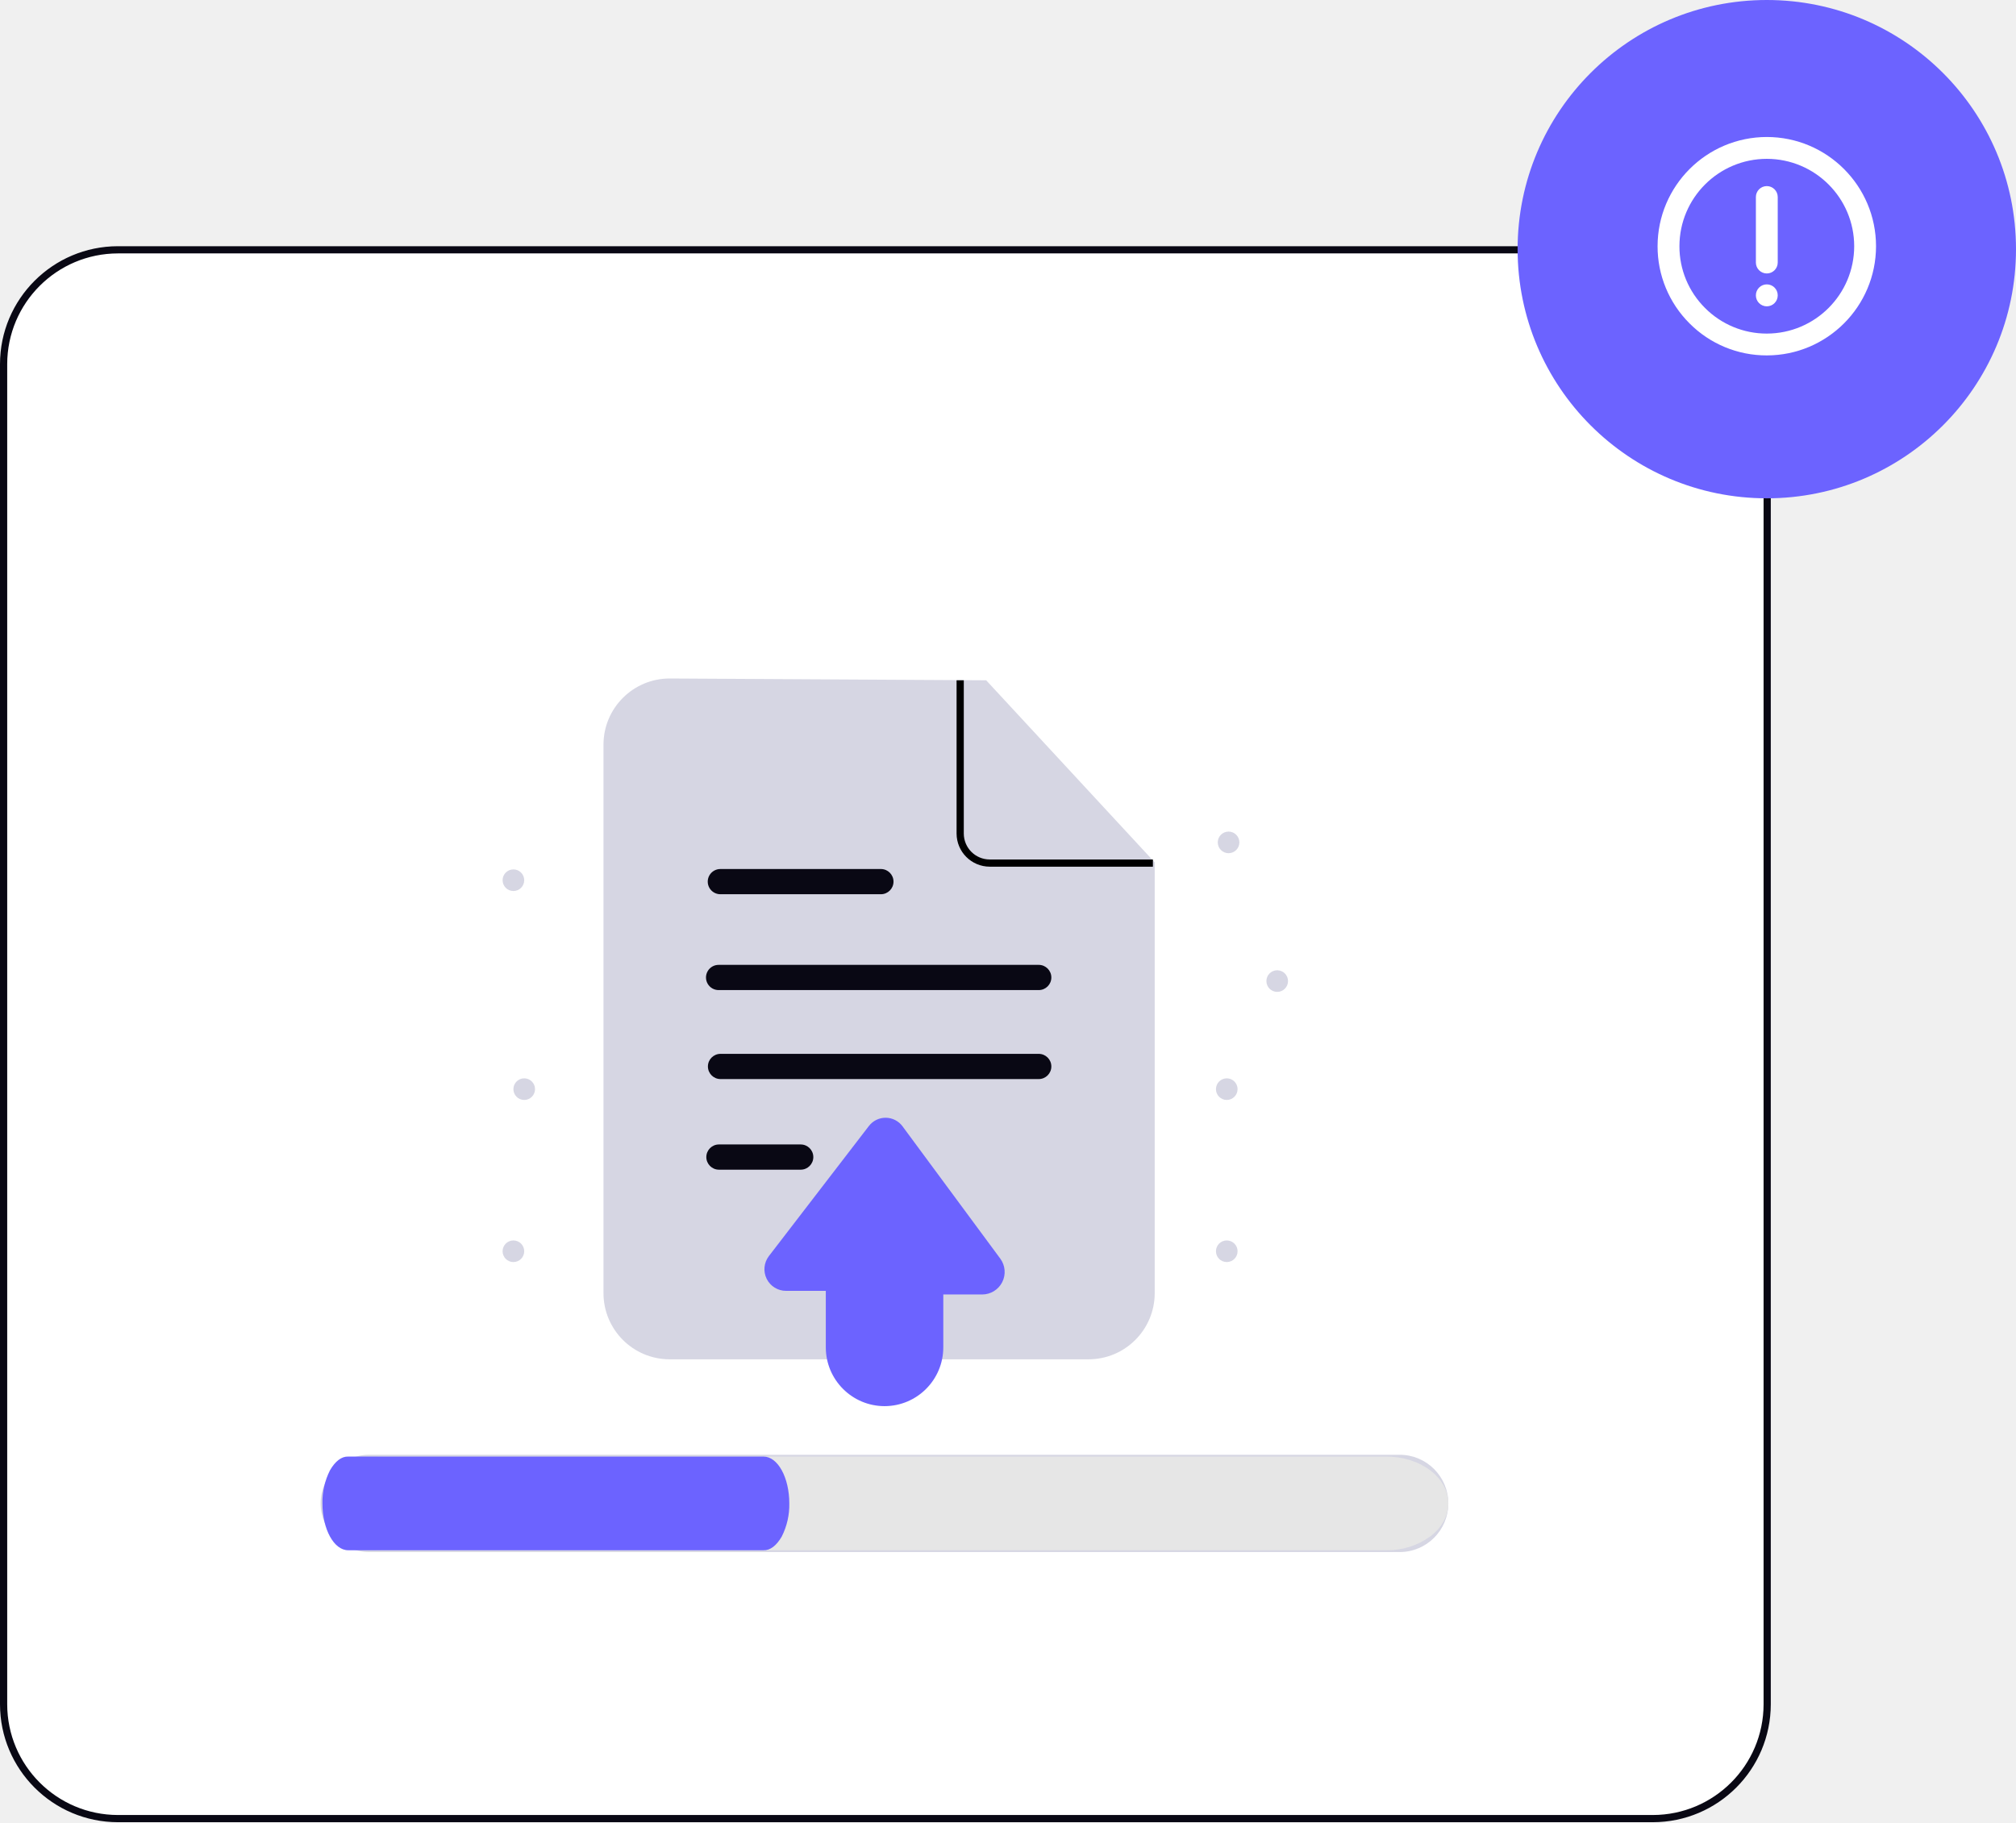
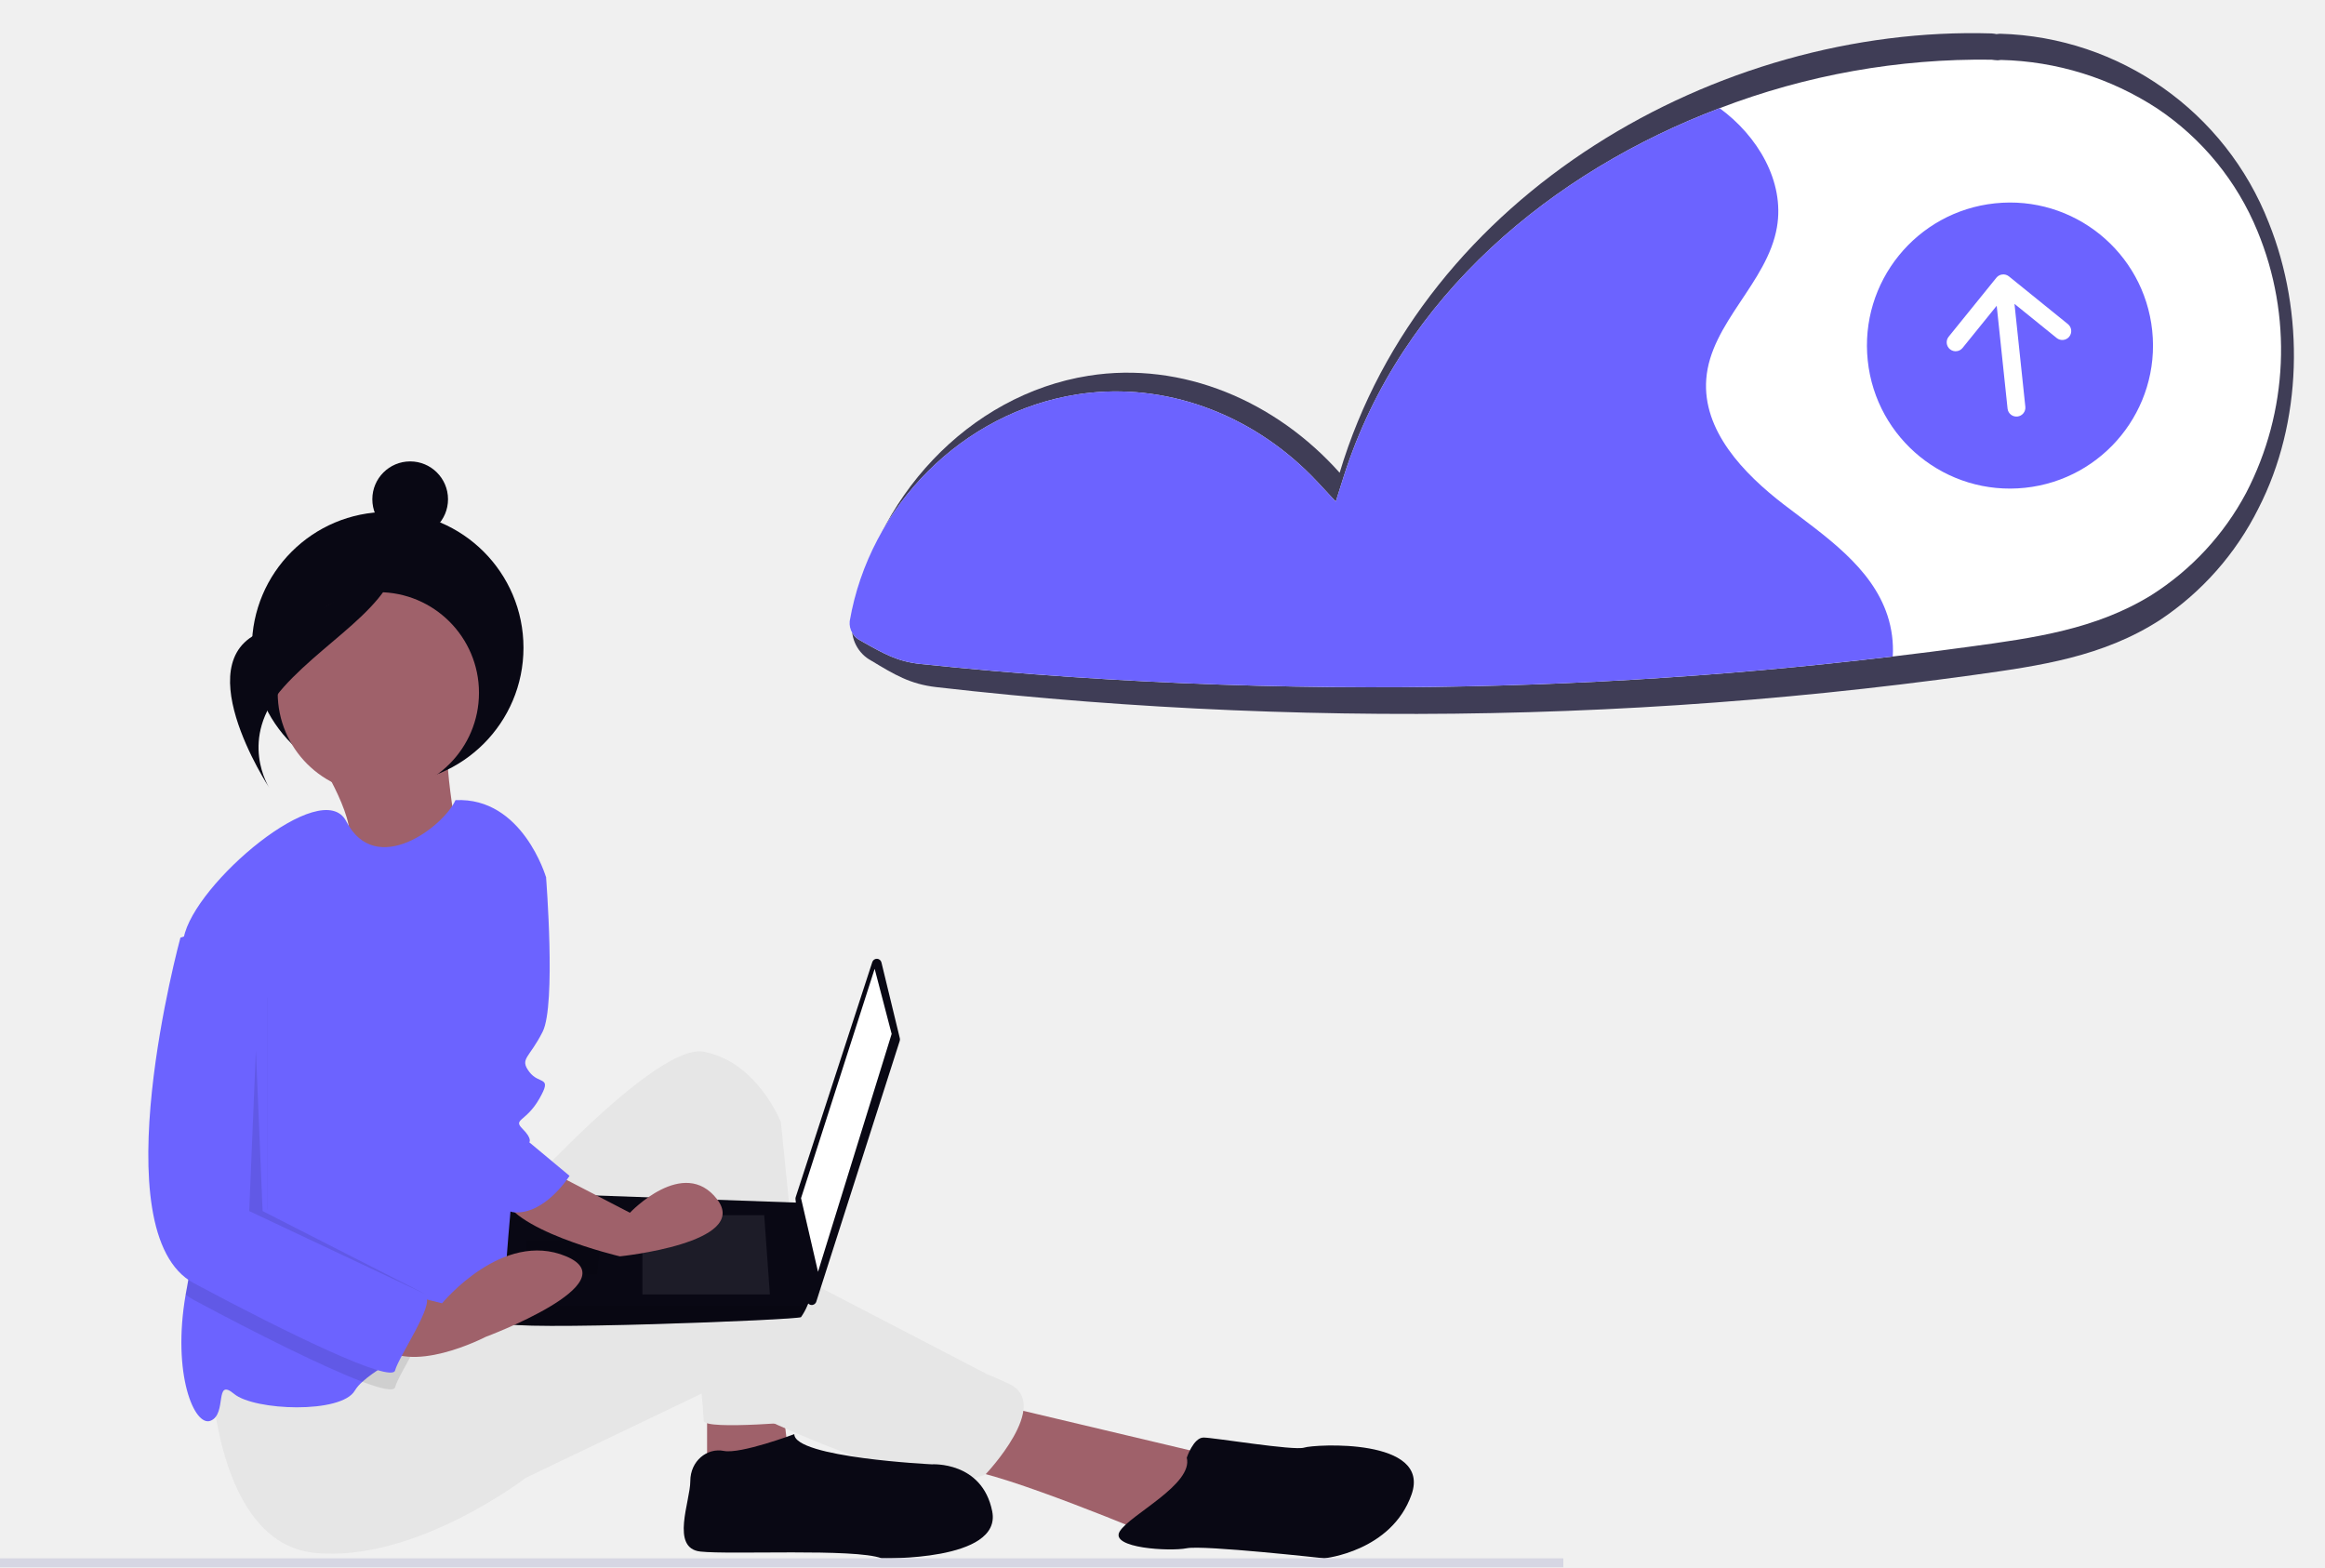
- <svg xmlns="http://www.w3.org/2000/svg" width="884.948" height="800" viewBox="0 0 884.948 800" role="img" artist="Katerina Limpitsouni" source="https://undraw.co/">
-   <g transform="translate(-517.525 -140)">
-     <path d="M769.084,859.961H95.322a50.249,50.249,0,0,1-50.191-50.193V221.408a50.249,50.249,0,0,1,50.191-50.191H769.084a50.249,50.249,0,0,1,50.193,50.191V809.769a50.25,50.25,0,0,1-50.193,50.192Z" transform="translate(473.977 78.457)" fill="#fff" />
-     <path d="M769.149,861.607H95.386a51.832,51.832,0,0,1-51.773-51.774V221.472A51.831,51.831,0,0,1,95.386,169.7H769.149a51.832,51.832,0,0,1,51.774,51.773v588.36a51.832,51.832,0,0,1-51.774,51.774ZM95.386,172.862a48.664,48.664,0,0,0-48.61,48.61V809.833a48.666,48.666,0,0,0,48.61,48.611H769.149a48.667,48.667,0,0,0,48.611-48.611V221.472a48.666,48.666,0,0,0-48.611-48.61Z" transform="translate(473.912 78.393)" fill="#090814" />
-     <path d="M652.3,721.432H199.992a21.35,21.35,0,0,1,0-42.7H652.3a21.35,21.35,0,0,1,0,42.7Z" transform="translate(479.633 99.957)" fill="#d6d6e3" />
-     <path d="M673.62,700.05c0,5.678-3.057,10.818-7.978,14.534A32.1,32.1,0,0,1,646.4,720.61H206.624c-15.035,0-27.224-9.2-27.224-20.56,0-5.677,3.057-10.817,7.98-14.534a31.986,31.986,0,0,1,19.244-6.026H646.4C661.431,679.49,673.62,688.7,673.62,700.05Z" transform="translate(479.664 99.989)" fill="#e6e6e6" />
-     <path d="M510.686,650.671h-183.9a29.066,29.066,0,0,1-29.032-29.034V380.8a29.066,29.066,0,0,1,29.032-29.032l138.955.792L539.72,432.5V621.637A29.066,29.066,0,0,1,510.686,650.671Z" transform="translate(484.68 86.106)" fill="#d6d6e3" />
-     <path d="M417.663,443.087h-70.4a5.536,5.536,0,1,1,0-11.071h70.4a5.535,5.535,0,0,1,0,11.071Z" transform="translate(486.543 89.506)" fill="#090814" />
-     <path d="M486.977,483.457H346.526a5.536,5.536,0,1,1,0-11.071H486.977a5.535,5.535,0,1,1,0,11.071Z" transform="translate(486.512 91.216)" fill="#090814" />
-     <path d="M486.946,520.936H347.262a5.535,5.535,0,1,1,0-11.07H486.946a5.535,5.535,0,0,1,0,11.07Z" transform="translate(486.543 92.803)" fill="#090814" />
-     <path d="M382.494,559.1H346.526a5.536,5.536,0,0,1,0-11.071h35.968a5.535,5.535,0,0,1,0,11.071Z" transform="translate(486.512 94.42)" fill="#090814" />
-     <path d="M532.63,434.356H461.008A14.576,14.576,0,0,1,446.449,419.8V352.525h3.163V419.8a11.409,11.409,0,0,0,11.4,11.4H532.63v3.163Z" transform="translate(490.979 86.138)" />
-     <path d="M418.258,663.393a25.816,25.816,0,0,1-25.786-25.786V612.785H375.021a9.5,9.5,0,0,1-7.529-15.284L411.4,540.383a9.229,9.229,0,0,1,14.74.142l42.911,58.089a9.881,9.881,0,0,1-7.949,15.752H444.044v23.241a25.816,25.816,0,0,1-25.786,25.786Z" transform="translate(487.551 93.943)" fill="#6c63ff" />
-     <circle cx="4.745" cy="4.745" r="4.745" transform="translate(1052.074 505.087)" fill="#d6d6e3" />
-     <circle cx="4.745" cy="4.745" r="4.745" transform="translate(1073.426 565.974)" fill="#d6d6e3" />
-     <circle cx="4.745" cy="4.745" r="4.745" transform="translate(738.146 521.692)" fill="#d6d6e3" />
-     <circle cx="4.745" cy="4.745" r="4.745" transform="translate(742.893 613.42)" fill="#d6d6e3" />
-     <circle cx="4.745" cy="4.745" r="4.745" transform="translate(738.146 684.587)" fill="#d6d6e3" />
-     <circle cx="4.745" cy="4.745" r="4.745" transform="translate(1051.283 684.587)" fill="#d6d6e3" />
-     <circle cx="4.745" cy="4.745" r="4.745" transform="translate(1051.283 613.42)" fill="#d6d6e3" />
-     <circle cx="109.387" cy="109.387" r="109.387" transform="translate(1183.699 140)" fill="#6c63ff" />
-     <path d="M-9375.958,4747.846a47.659,47.659,0,0,1-14.044-33.9,48.006,48.006,0,0,1,47.955-47.95,48,48,0,0,1,47.936,47.95,48,48,0,0,1-47.936,47.941A47.63,47.63,0,0,1-9375.958,4747.846Zm-4.452-33.9a38.1,38.1,0,0,0,11.233,27.117,38.149,38.149,0,0,0,27.13,11.242,38.4,38.4,0,0,0,38.353-38.358,38.4,38.4,0,0,0-38.353-38.358A38.4,38.4,0,0,0-9380.41,4713.95Zm33.56,21.593v-.045a4.793,4.793,0,0,1,4.8-4.791,4.794,4.794,0,0,1,4.789,4.791v.045a4.8,4.8,0,0,1-4.789,4.8A4.8,4.8,0,0,1-9346.851,4735.542Zm0-14.428v-28.767a4.794,4.794,0,0,1,4.8-4.791,4.8,4.8,0,0,1,4.789,4.791v28.767a4.8,4.8,0,0,1-4.789,4.8A4.8,4.8,0,0,1-9346.851,4721.114Z" transform="translate(10635.143 -4465.853)" fill="#fff" />
-     <path d="M384.336,700.05a30.833,30.833,0,0,1-3.308,14.534c-2.323,4.024-5.121,6.137-7.981,6.026H190.689c-6.234,0-11.289-9.2-11.289-20.56a30.829,30.829,0,0,1,3.309-14.534c2.321-4.031,5.12-6.145,7.98-6.026h182.36C379.282,679.49,384.336,688.7,384.336,700.05Z" transform="translate(479.664 99.989)" fill="#6c63ff" />
+ <svg xmlns="http://www.w3.org/2000/svg" width="791.308" height="533.417" viewBox="0 0 791.308 533.417" role="img" artist="Katerina Limpitsouni" source="https://undraw.co/">
+   <g id="Group_220" data-name="Group 220" transform="translate(-564 -273)">
+     <path id="Path_3373-110" data-name="Path 3373" d="M493.855,75.971a101.112,101.112,0,0,0-84.09-73.538c-.436-.065-.85.021-1.285-.009a12,12,0,0,0-1.714-.416C314.918-10.482,208.893,35.743,170.614,127.37c-18.952-26.415-49.169-43.481-81.488-41.784C47.9,87.751,11.511,119.332.365,160.87A12.539,12.539,0,0,0,5.55,174.278c7.2,5.428,12.122,9.233,20.984,11.208q25.02,5.578,50.219,10.219,49.17,9.055,98.854,14.641A1397.476,1397.476,0,0,0,378.083,218.4c22.511-.738,44.219-1.524,64.844-11.978a98.157,98.157,0,0,0,37.2-34.158C498.134,144.768,502.891,107.816,493.855,75.971Z" transform="matrix(0.995, -0.105, 0.105, 0.995, 836.816, 325.088)" fill="#3f3d56" />
+     <path id="Path_3374-111" data-name="Path 3374" d="M490.285,69.2a92.311,92.311,0,0,0-29.515-45.029,101.432,101.432,0,0,0-51.11-22h-1.135l-1.054-.189a7.327,7.327,0,0,0-1.027-.243,249.13,249.13,0,0,0-93.707,6.7c-58.678,15.433-114.248,51.975-140.2,110.924l-3.7,8.46-5.541-7.379C145.054,96.312,117.7,82.23,89.457,82.23c-1.405,0-2.811.027-4.243.108C45.969,84.284,10.994,112.5.129,150.963a6.646,6.646,0,0,0,3.189,7.054l.433.324c6.946,4.946,11.136,7.946,18.839,9.6,16.784,3.568,33.866,6.865,50.759,9.811,32.758,5.73,66.381,10.46,99.9,14.055a1477.9,1477.9,0,0,0,178.495,8.3q13.1-.162,26.136-.567c22.379-.676,43.542-1.351,63.6-11A92.634,92.634,0,0,0,477.1,157.4,105.6,105.6,0,0,0,490.285,69.2Z" transform="matrix(0.995, -0.105, 0.105, 0.995, 837.214, 334.259)" fill="#fff" />
+     <path id="Path_3375-112" data-name="Path 3375" d="M351.739,191.657a1477.842,1477.842,0,0,1-178.494-8.3c-33.515-3.595-67.138-8.325-99.9-14.055-16.893-2.946-33.974-6.244-50.759-9.811-7.7-1.649-11.892-4.649-18.839-9.6l-.433-.324a6.646,6.646,0,0,1-3.189-7.054c10.865-38.461,45.84-66.678,85.085-68.624,1.432-.081,2.838-.108,4.243-.108,28.245,0,55.6,14.082,73.841,38.218l5.541,7.379,3.7-8.46C198.489,51.975,254.059,15.433,312.737,0c11.838,10.7,19.46,27.109,15.136,42.326-5.216,18.46-25.866,29.974-29.326,48.84-3.162,17.217,9.163,33.218,21.839,45.272,12.676,12.028,27.353,24.109,31.028,41.191a37.749,37.749,0,0,1,.325,14.028Z" transform="matrix(0.995, -0.105, 0.105, 0.995, 838.096, 342.656)" fill="#6c63ff" />
+     <ellipse id="Ellipse_529" data-name="Ellipse 529" cx="48.651" cy="48.651" rx="48.651" ry="48.651" transform="matrix(0.995, -0.105, 0.105, 0.995, 1194.573, 347.311)" fill="#6c63ff" />
+     <path id="Path_3376-113" data-name="Path 3376" d="M41.678,19.135,23.434.891a3.04,3.04,0,0,0-4.3,0L.891,19.135a3.04,3.04,0,0,0,4.3,4.3L18.244,10.381V45.61a3.041,3.041,0,0,0,6.081,0V10.381L37.379,23.435a3.04,3.04,0,0,0,4.3-4.3Z" transform="matrix(0.995, -0.105, 0.105, 0.995, 1224.331, 368.644)" fill="#fff" />
+     <path id="Path_3504-114" data-name="Path 3504" d="M304.558,541.229s14.74,23.378,9.476,29.708,39.495,6.488,39.495,6.488-6.723-34.008-4.745-41.835Z" transform="translate(367.827 -10.033)" fill="#9f616a" />
+     <circle id="Ellipse_553" data-name="Ellipse 553" cx="46.221" cy="46.221" r="46.221" transform="translate(649.723 447.228)" fill="#090814" />
+     <path id="Path_3505-115" data-name="Path 3505" d="M245.51,536.052v27.4l27.4-5.709-2.282-19.408Z" transform="translate(559.143 207.923)" fill="#9f616a" />
+     <path id="Path_3506-116" data-name="Path 3506" d="M14.5,0,91,12.559,71.588,41.1S17.929,22.834,4.228,22.834,14.5,0,14.5,0Z" transform="matrix(0.998, 0.07, -0.07, 0.998, 888.736, 750.002)" fill="#9f616a" />
+     <path id="Path_3507-117" data-name="Path 3507" d="M349.1,675.669s57.084-66.218,75.351-62.793,26.259,23.975,26.259,23.975l10.275,101.61s-36.534,3.425-36.534,0-6.85-76.493-6.85-76.493S363.941,780.7,335.4,701.928Z" transform="translate(379.062 18.072)" fill="#e6e6e6" />
+     <path id="Path_3508-118" data-name="Path 3508" d="M277.656,702.392S278.8,762.2,313.048,765.63s71.926-25.562,71.926-25.562l61.651-29.536s73.068,38.669,94.76,28.394c0,0,22.834-23.975,7.992-30.826s-1.142,0-1.142,0l-87.91-45.668s-17.125-4.567-46.809,7.992-69.643,18.267-69.643,18.267Z" transform="translate(358.027 35.876)" fill="#e6e6e6" />
+     <circle id="Ellipse_554" data-name="Ellipse 554" cx="34.251" cy="34.251" r="34.251" transform="translate(658.517 474.538)" fill="#9f616a" />
+     <path id="Path_3509-119" data-name="Path 3509" d="M386.49,609.455l-2.283,47.951s1.142,62.793-9.134,67.36c-5.195,2.306-15.63,6.941-25.277,12.01-7.238,3.79-14.031,7.809-17.822,11.269a12.781,12.781,0,0,0-2.569,2.98c-4.567,7.992-34.251,6.85-41.1,1.142s-2.283,6.85-7.992,9.134c-5.526,2.215-13.186-15.892-8.494-42.928.148-.9.32-1.815.5-2.74,5.24-26.2-2.991-88.96-1.724-113.21a42.668,42.668,0,0,1,.582-5.526c3.425-18.267,47.129-55.44,55.3-39.605,10.07,19.546,33.2,1.69,37.173-7.2,22.834-1.142,30.826,26.259,30.826,26.259Z" transform="translate(355.37 -4.766)" fill="#6c63ff" />
+     <path id="Path_3510-120" data-name="Path 3510" d="M433.315,708.243s-18.267,6.85-23.975,5.708-11.417,3.425-11.417,10.275-6.85,22.834,3.425,23.975,52.518-1.142,61.651,2.283c0,0,41.1,1.142,37.676-15.984s-20.55-15.984-20.55-15.984S433.315,716.235,433.315,708.243Z" transform="translate(401.021 52.858)" fill="#090814" />
+     <path id="Path_3511-121" data-name="Path 3511" d="M527.379,712.583s2.283-6.85,5.708-6.85,30.826,4.567,34.251,3.425,43.384-3.425,36.534,15.984-29.684,21.692-29.684,21.692-41.1-4.567-46.809-3.425-26.259,0-22.834-5.708S529.662,721.716,527.379,712.583Z" transform="translate(440.536 56.526)" fill="#090814" />
+     <path id="Path_3512-122" data-name="Path 3512" d="M452.818,590.881l6.263,25.837a1.614,1.614,0,0,1-.031.872l-28.413,88.789a1.614,1.614,0,0,1-3.14-.31l-3.931-34.589a1.614,1.614,0,0,1,.069-.682l26.08-80.037a1.614,1.614,0,0,1,3.1.12Z" transform="translate(411.174 9.657)" fill="#090814" />
+     <path id="Path_3513-123" data-name="Path 3513" d="M294.007,432.512l5.783,22.168-25.06,80.961-5.783-25.059Z" transform="translate(567.681 170.207)" fill="#fff" />
+     <path id="Path_3514-124" data-name="Path 3514" d="M350.816,692.3c.964,2.891,100.237-.964,101.2-1.928a20.926,20.926,0,0,0,2.12-3.855c.906-1.928,1.735-3.855,1.735-3.855l-3.855-31.208-98.309-3.489s-2.458,26.447-2.959,38.553A28.919,28.919,0,0,0,350.816,692.3Z" transform="translate(384.611 30.899)" fill="#090814" />
+     <path id="Path_3515-125" data-name="Path 3515" d="M270.829,493.975l1.928,26.988H229.385V493.975Z" transform="translate(553.27 192.596)" fill="#d6d6e3" opacity="0.1" />
+     <path id="Path_3516-126" data-name="Path 3516" d="M225.479,500.348l.259-.052-1.224,11.617h-24.1V500.348Z" transform="translate(542.718 194.898)" opacity="0.1" />
+     <path id="Path_3517-127" data-name="Path 3517" d="M350.816,682c.964,2.891,100.237-.964,101.2-1.928a20.924,20.924,0,0,0,2.12-3.855H350.748A28.919,28.919,0,0,0,350.816,682Z" transform="translate(384.611 41.193)" opacity="0.1" />
+     <circle id="Ellipse_555" data-name="Ellipse 555" cx="12.881" cy="12.881" r="12.881" transform="translate(690.72 430.038)" fill="#090814" />
+     <path id="Path_3518-128" data-name="Path 3518" d="M339.933,485.295s-13.161,21.891-43.763,30.085-.25,54.182-.25,54.182-11.037-16.723,4.883-34.433S342.342,505.312,339.933,485.295Z" transform="translate(359.793 -28.354)" fill="#090814" />
+     <path id="Path_3519-129" data-name="Path 3519" d="M349.769,723.659c-2.82,5.332-6.131,10.869-6.69,13.107-.377,1.518-4.555.639-11.131-1.838-13.186-4.989-36.043-16.417-57.37-27.846a18.02,18.02,0,0,1-2.786-1.827c.148-.9.32-1.815.5-2.74,5.24-26.2-2.991-88.96-1.724-113.21l9.716-3.242,19.409,18.267v77.635s50.234,27.4,53.659,29.684C355.1,712.813,352.692,718.122,349.769,723.659Z" transform="translate(355.397 8.353)" opacity="0.1" />
+     <path id="Path_3520-130" data-name="Path 3520" d="M363.039,641.409l30.826,15.984s18.267-19.409,29.684-4.567-33.109,19.409-33.109,19.409-38.817-9.134-39.959-21.692S363.039,641.409,363.039,641.409Z" transform="translate(384.53 28.357)" fill="#9f616a" />
+     <path id="Path_3521-131" data-name="Path 3521" d="M323.944,675.841l18.267,4.567s20.55-25.117,42.242-15.984-27.4,27.4-27.4,27.4-26.259,13.7-36.534,2.283S323.944,675.841,323.944,675.841Z" transform="translate(372.249 36.168)" fill="#9f616a" />
+     <path id="Path_3522-132" data-name="Path 3522" d="M355.871,561.794c1.142,1.142,13.7,10.275,13.7,10.275s3.425,43.384-1.142,52.518-7.992,9.134-4.567,13.7,7.992,1.142,3.425,9.134-9.134,6.85-5.708,10.275,2.283,4.567,2.283,4.567l13.7,11.417s-8.405,13.388-19.045,12.4-19.773-52.361-19.773-52.361Z" transform="translate(380.28 -0.488)" fill="#6c63ff" />
+     <path id="Path_3523-133" data-name="Path 3523" d="M283.318,581.878,273.042,585.3s-27.4,100.469,4.567,117.594,67.36,34.251,68.5,29.684,13.7-22.834,10.275-25.117-53.659-29.684-53.659-29.684V600.145Z" transform="translate(352.365 6.828)" fill="#6c63ff" />
+     <path id="Path_3524-134" data-name="Path 3524" d="M133.562,452.785l-2.282,54.8,60.509,28.543-55.943-28.543Z" transform="translate(517.533 177.592)" opacity="0.1" />
+     <rect id="Rectangle_791" data-name="Rectangle 791" width="532.063" height="3.057" transform="translate(564 803.36)" fill="#d6d6e3" />
  </g>
</svg>
